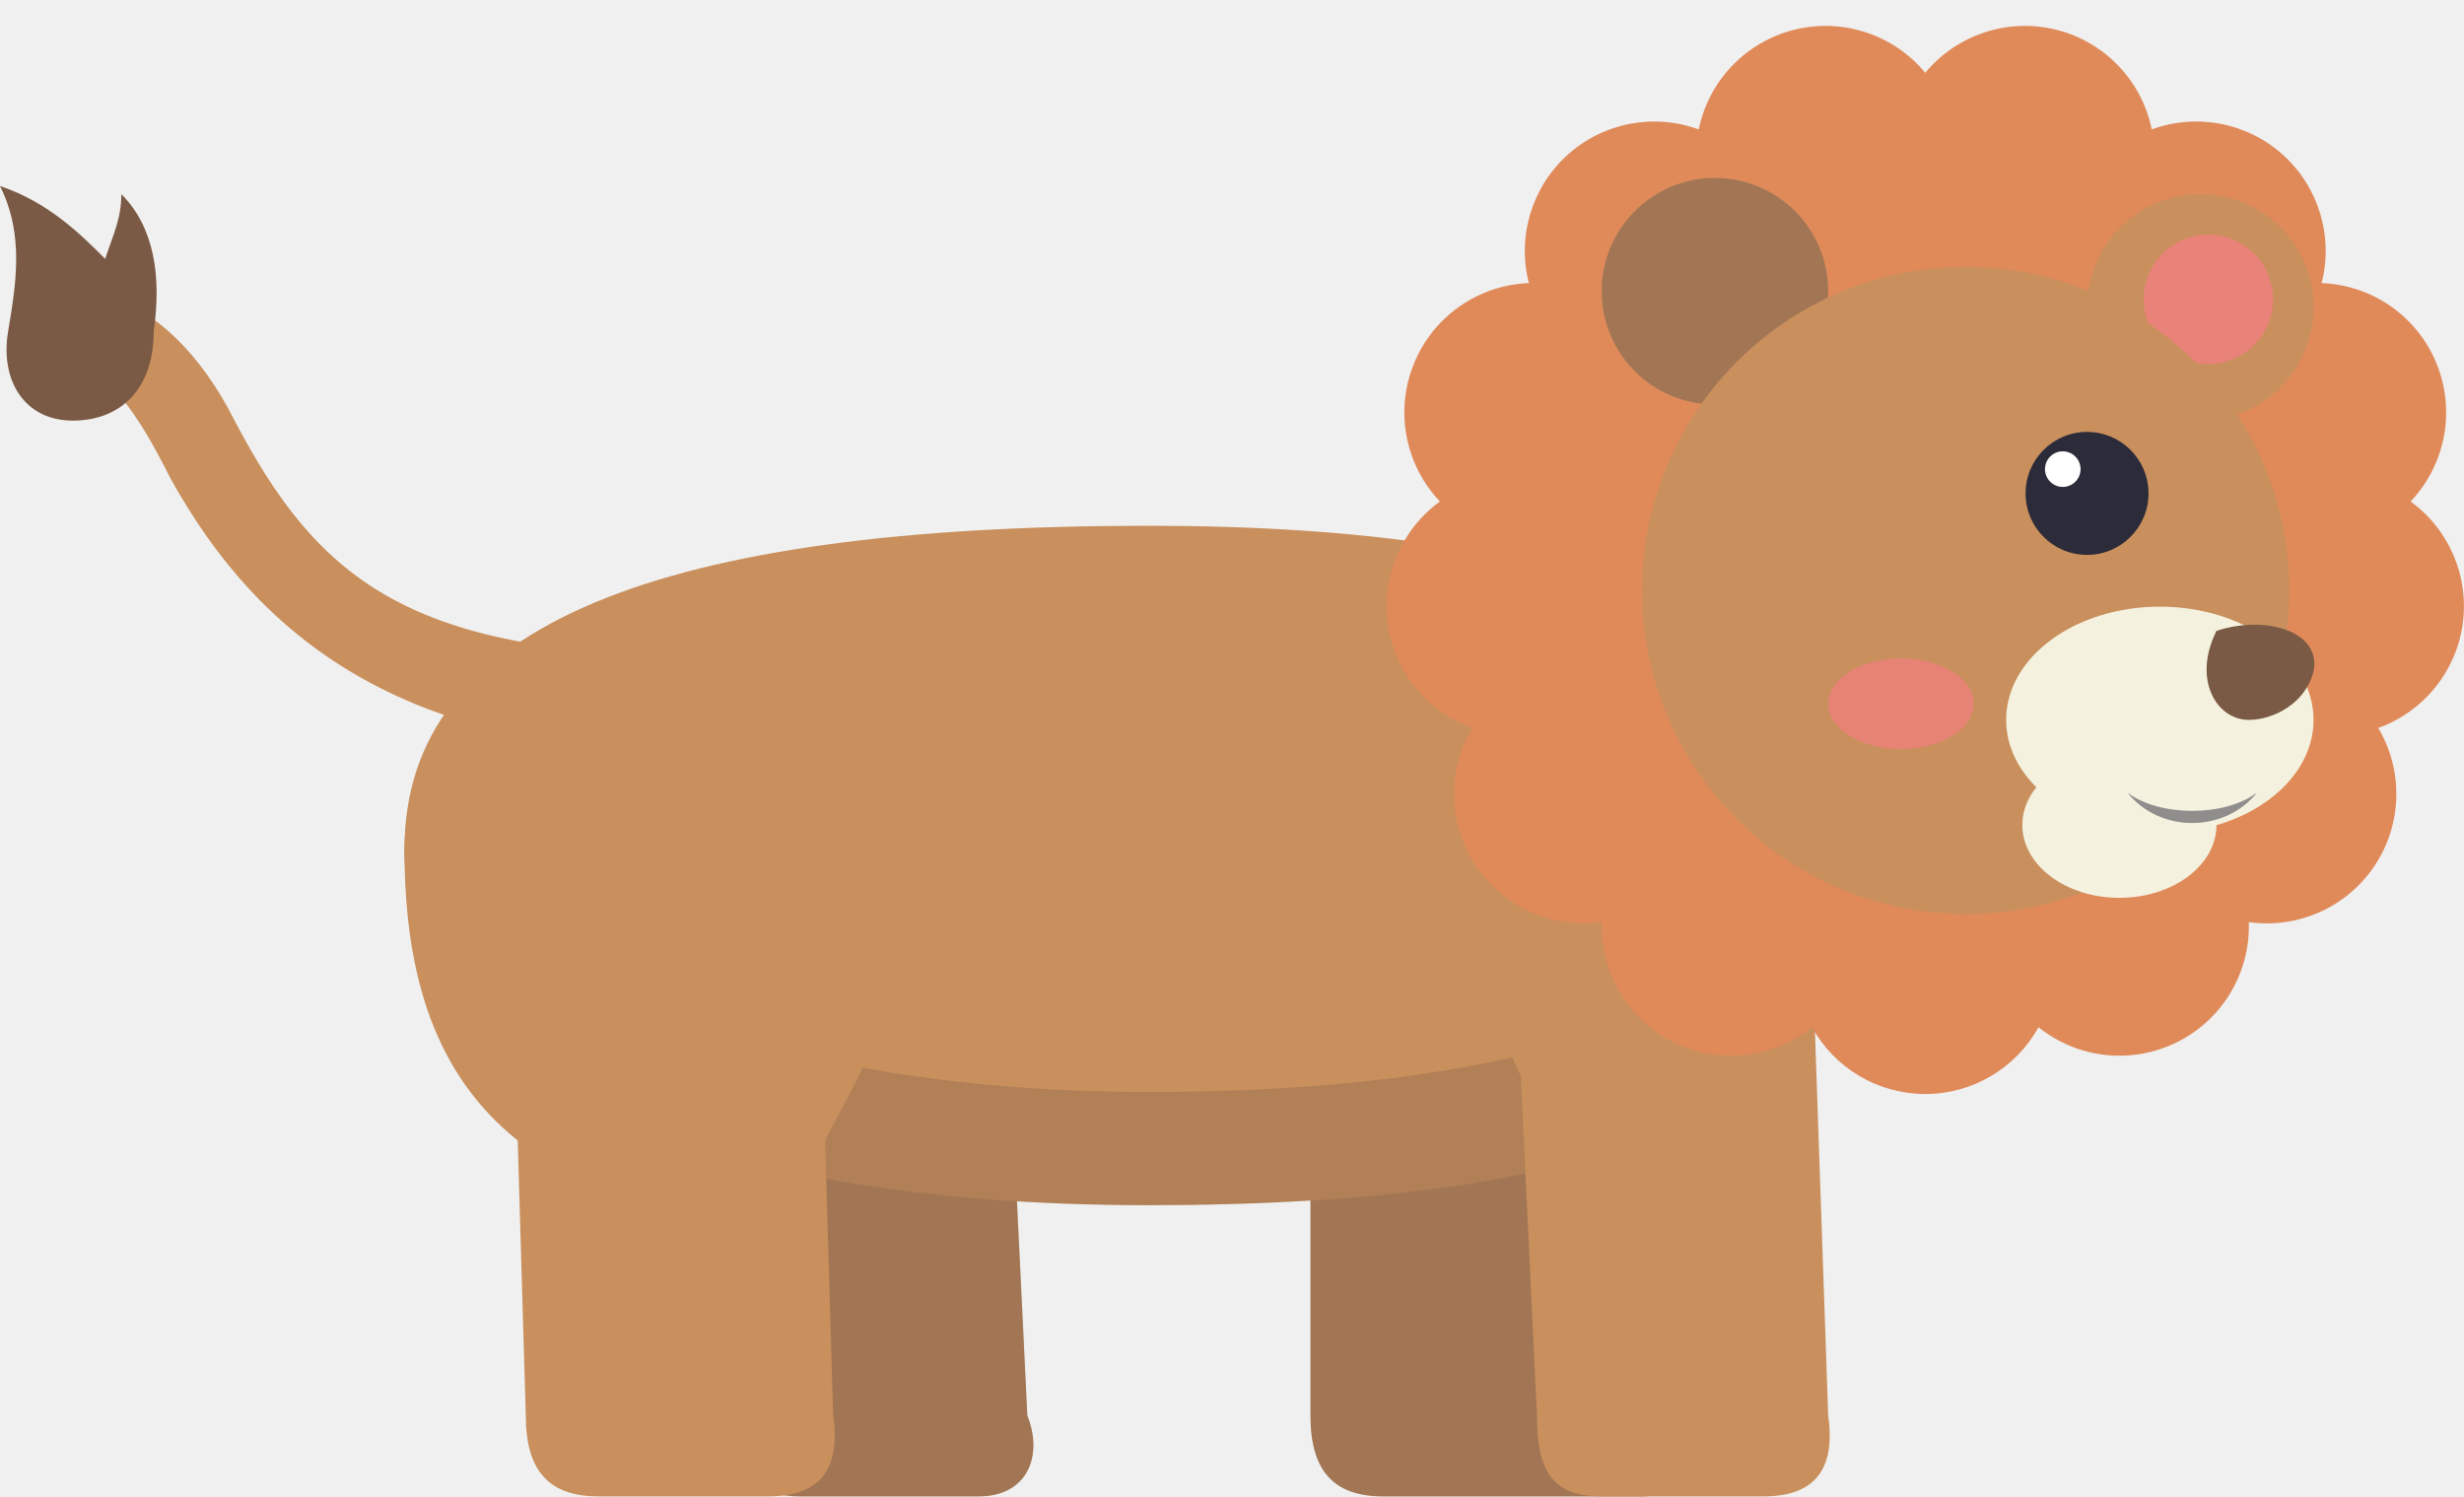
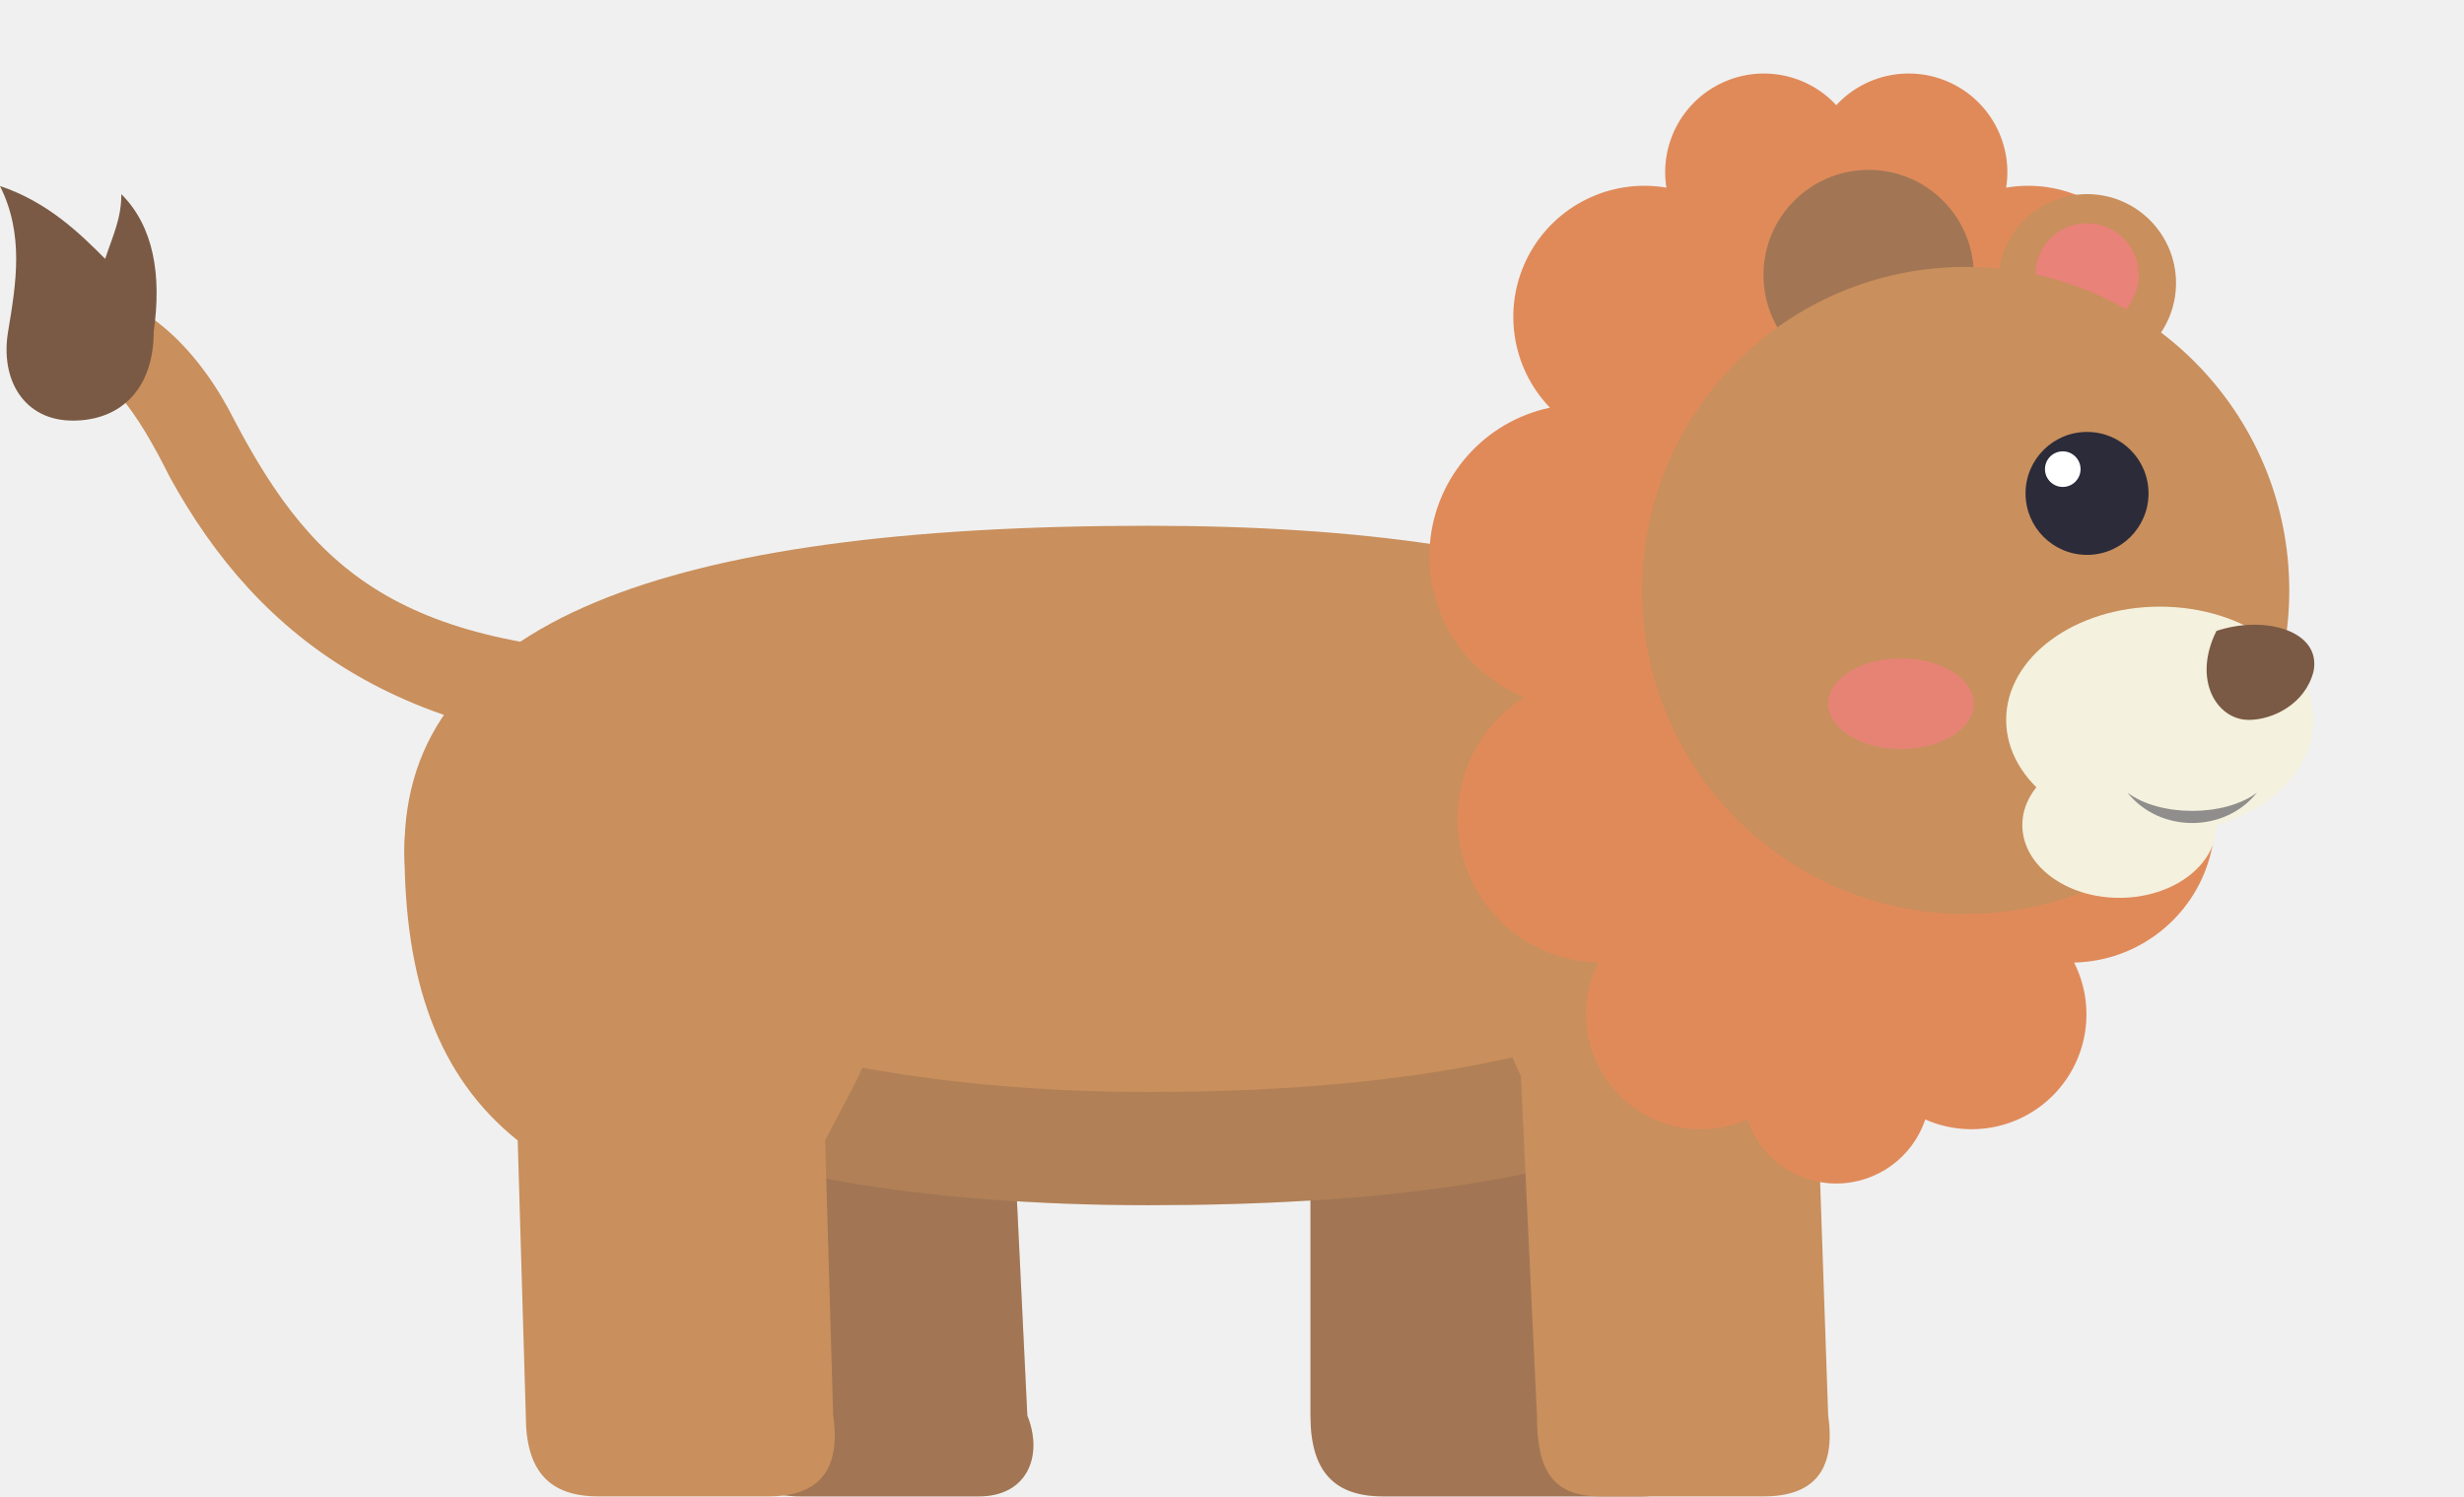
<svg xmlns="http://www.w3.org/2000/svg" viewBox="19 37.5 152.3 92.5">
  <path d="M64 96 L64 125 C64 128.5 65.5 130 68.5 130 L79.5 130 C82.5 130 83.5 127.5 82.5 125 L81 94 Z" fill="#c98f5c" />
  <path d="M100 96 L100 125 C100 128.5 101.5 130 104.5 130 L120.5 130 C123.5 130 124.5 127.5 123.5 125 L116 94 Z" fill="#c98f5c" />
  <path d="M64 96 L64 125 C64 128.5 65.5 130 68.5 130 L79.5 130 C82.5 130 83.5 127.5 82.5 125 L81 94 Z M100 96 L100 125 C100 128.5 101.5 130 104.5 130 L120.5 130 C123.5 130 124.5 127.5 123.5 125 L116 94 Z" fill="#2b2b3a" opacity="0.25" />
  <g class="part-tail" style="transform-box: fill-box; transform-origin: 100% 80%">
    <path d="M62 84 C 44 84, 35 77, 29.5 67 C 27.5 63, 25.5 60, 22.5 59.5 L 23.5 55.5 C 28 55.5, 31.5 59.5, 33.5 63.5 C 38.5 73, 44 78, 62 78 Z" fill="#c98f5c" />
    <path d="M19 49 C 22 50, 24 52, 25.5 53.5 C 26 52, 26.5 51, 26.5 49.5 C 28.5 51.5, 29 54.5, 28.5 58 C 28.5 61.5, 26.5 63.5, 23.5 63.5 C 20.5 63.5, 19 61, 19.5 58 C 20 55, 20.5 52, 19 49 Z" fill="#7a5a44" />
  </g>
  <path d="M44 90 C 44 76, 60 70, 90 70 C 116 70, 134 76, 134 92 C 134 106, 118 112, 90 112 C 62 112, 44 104, 44 90 Z" fill="#c98f5c" />
  <path d="M44 90 C 44 104, 62 112, 90 112 C 118 112, 134 106, 134 92 C 124 102, 108 105, 90 105 C 70 105, 54 100, 44 90 Z" fill="#2b2b3a" opacity="0.15" />
  <path d="M44 90 C 44 78, 70 76, 74 92 C 75 100, 72 104, 70 108 L 70.5 125 C 71 128.5, 69.5 130, 66.5 130 L 56 130 C 53 130, 51.5 128.5, 51.5 125 L 51 108 C 46 104, 44 98, 44 90 Z" fill="#c98f5c" />
  <path d="M112 90 C 119 84, 131 87, 131 96 L 132 125 C 132.5 128.5, 131 130, 128 130 L 118 130 C 115 130, 114 128.5, 114 125 L 113 104 C 111 100, 110 94, 112 90 Z" fill="#c98f5c" />
-   <path d="M138 42 A8 8 0 0 1 152 45.5 A8 8 0 0 1 162.5 55 A8 8 0 0 1 168 68.5 A8 8 0 0 1 166 82.5 A8 8 0 0 1 158 94.5 A8 8 0 0 1 145 101 A8 8 0 0 1 131 101 A8 8 0 0 1 118 94.5 A8 8 0 0 1 110 82.5 A8 8 0 0 1 108 68.5 A8 8 0 0 1 113.5 55 A8 8 0 0 1 124 45.5 A8 8 0 0 1 138 42Z" fill="#e08a5a" />
+   <path d="M132.5 44.0 A6.1 6.1 0 0 1 143.0 49.1 A8.1 8.1 0 0 1 150.2 62.7 A9.4 9.4 0 0 1 151.8 80.6 A8.9 8.9 0 0 1 147.2 97.0 A7.1 7.1 0 0 1 138.0 106.7 A5.8 5.8 0 0 1 127.0 106.7 A7.1 7.1 0 0 1 117.8 97.0 A8.9 8.9 0 0 1 113.2 80.6 A9.4 9.4 0 0 1 114.8 62.7 A8.1 8.1 0 0 1 122.0 49.1 A6.1 6.1 0 0 1 132.5 44.0Z" fill="#e08a5a" />
  <g class="part-ears" style="transform-box: fill-box; transform-origin: 50% 100%">
-     <circle cx="125" cy="55.5" r="7" fill="#c98f5c" />
-     <circle cx="125" cy="55.5" r="7" fill="#2b2b3a" opacity="0.25" />
-     <circle cx="155" cy="56.5" r="7" fill="#c98f5c" />
-     <circle cx="155.5" cy="56" r="4" fill="#ff7a8a" opacity="0.6" />
+     <circle cx="134.5" cy="54.5" r="6.5" fill="#c98f5c" />
+     <circle cx="134.5" cy="54.5" r="6.5" fill="#2b2b3a" opacity="0.25" />
+     <circle cx="148" cy="55" r="5.5" fill="#c98f5c" />
+     <circle cx="148" cy="54.5" r="3.2" fill="#ff7a8a" opacity="0.6" />
  </g>
  <path d="M120.5 74 a20 20 0 1 1 40 0 a20 20 0 1 1 -40 0Z" fill="#c98f5c" />
  <ellipse cx="150" cy="88.5" rx="6" ry="4.5" fill="#f4f1de" />
  <ellipse cx="152.5" cy="82" rx="9.5" ry="7" fill="#f4f1de" />
  <path d="M156 76.5 C 159 75.5, 162.5 76.5, 162 79 C 161.5 81, 159.5 82, 158 82 C 156 82, 154.5 79.5, 156 76.5 Z" fill="#7a5a44" />
  <circle cx="148" cy="68" r="3.8" fill="#2b2b3a" />
  <circle cx="146.5" cy="66.5" r="1.1" fill="#ffffff" />
  <ellipse cx="136.5" cy="81" rx="4.5" ry="2.8" fill="#ff7a8a" opacity="0.55" />
  <path d="M150.5 86.5 C 152.5 89, 156.5 89, 158.5 86.5 C 156.5 88, 152.5 88, 150.5 86.5 Z" fill="#2b2b3a" opacity="0.5" />
</svg>
